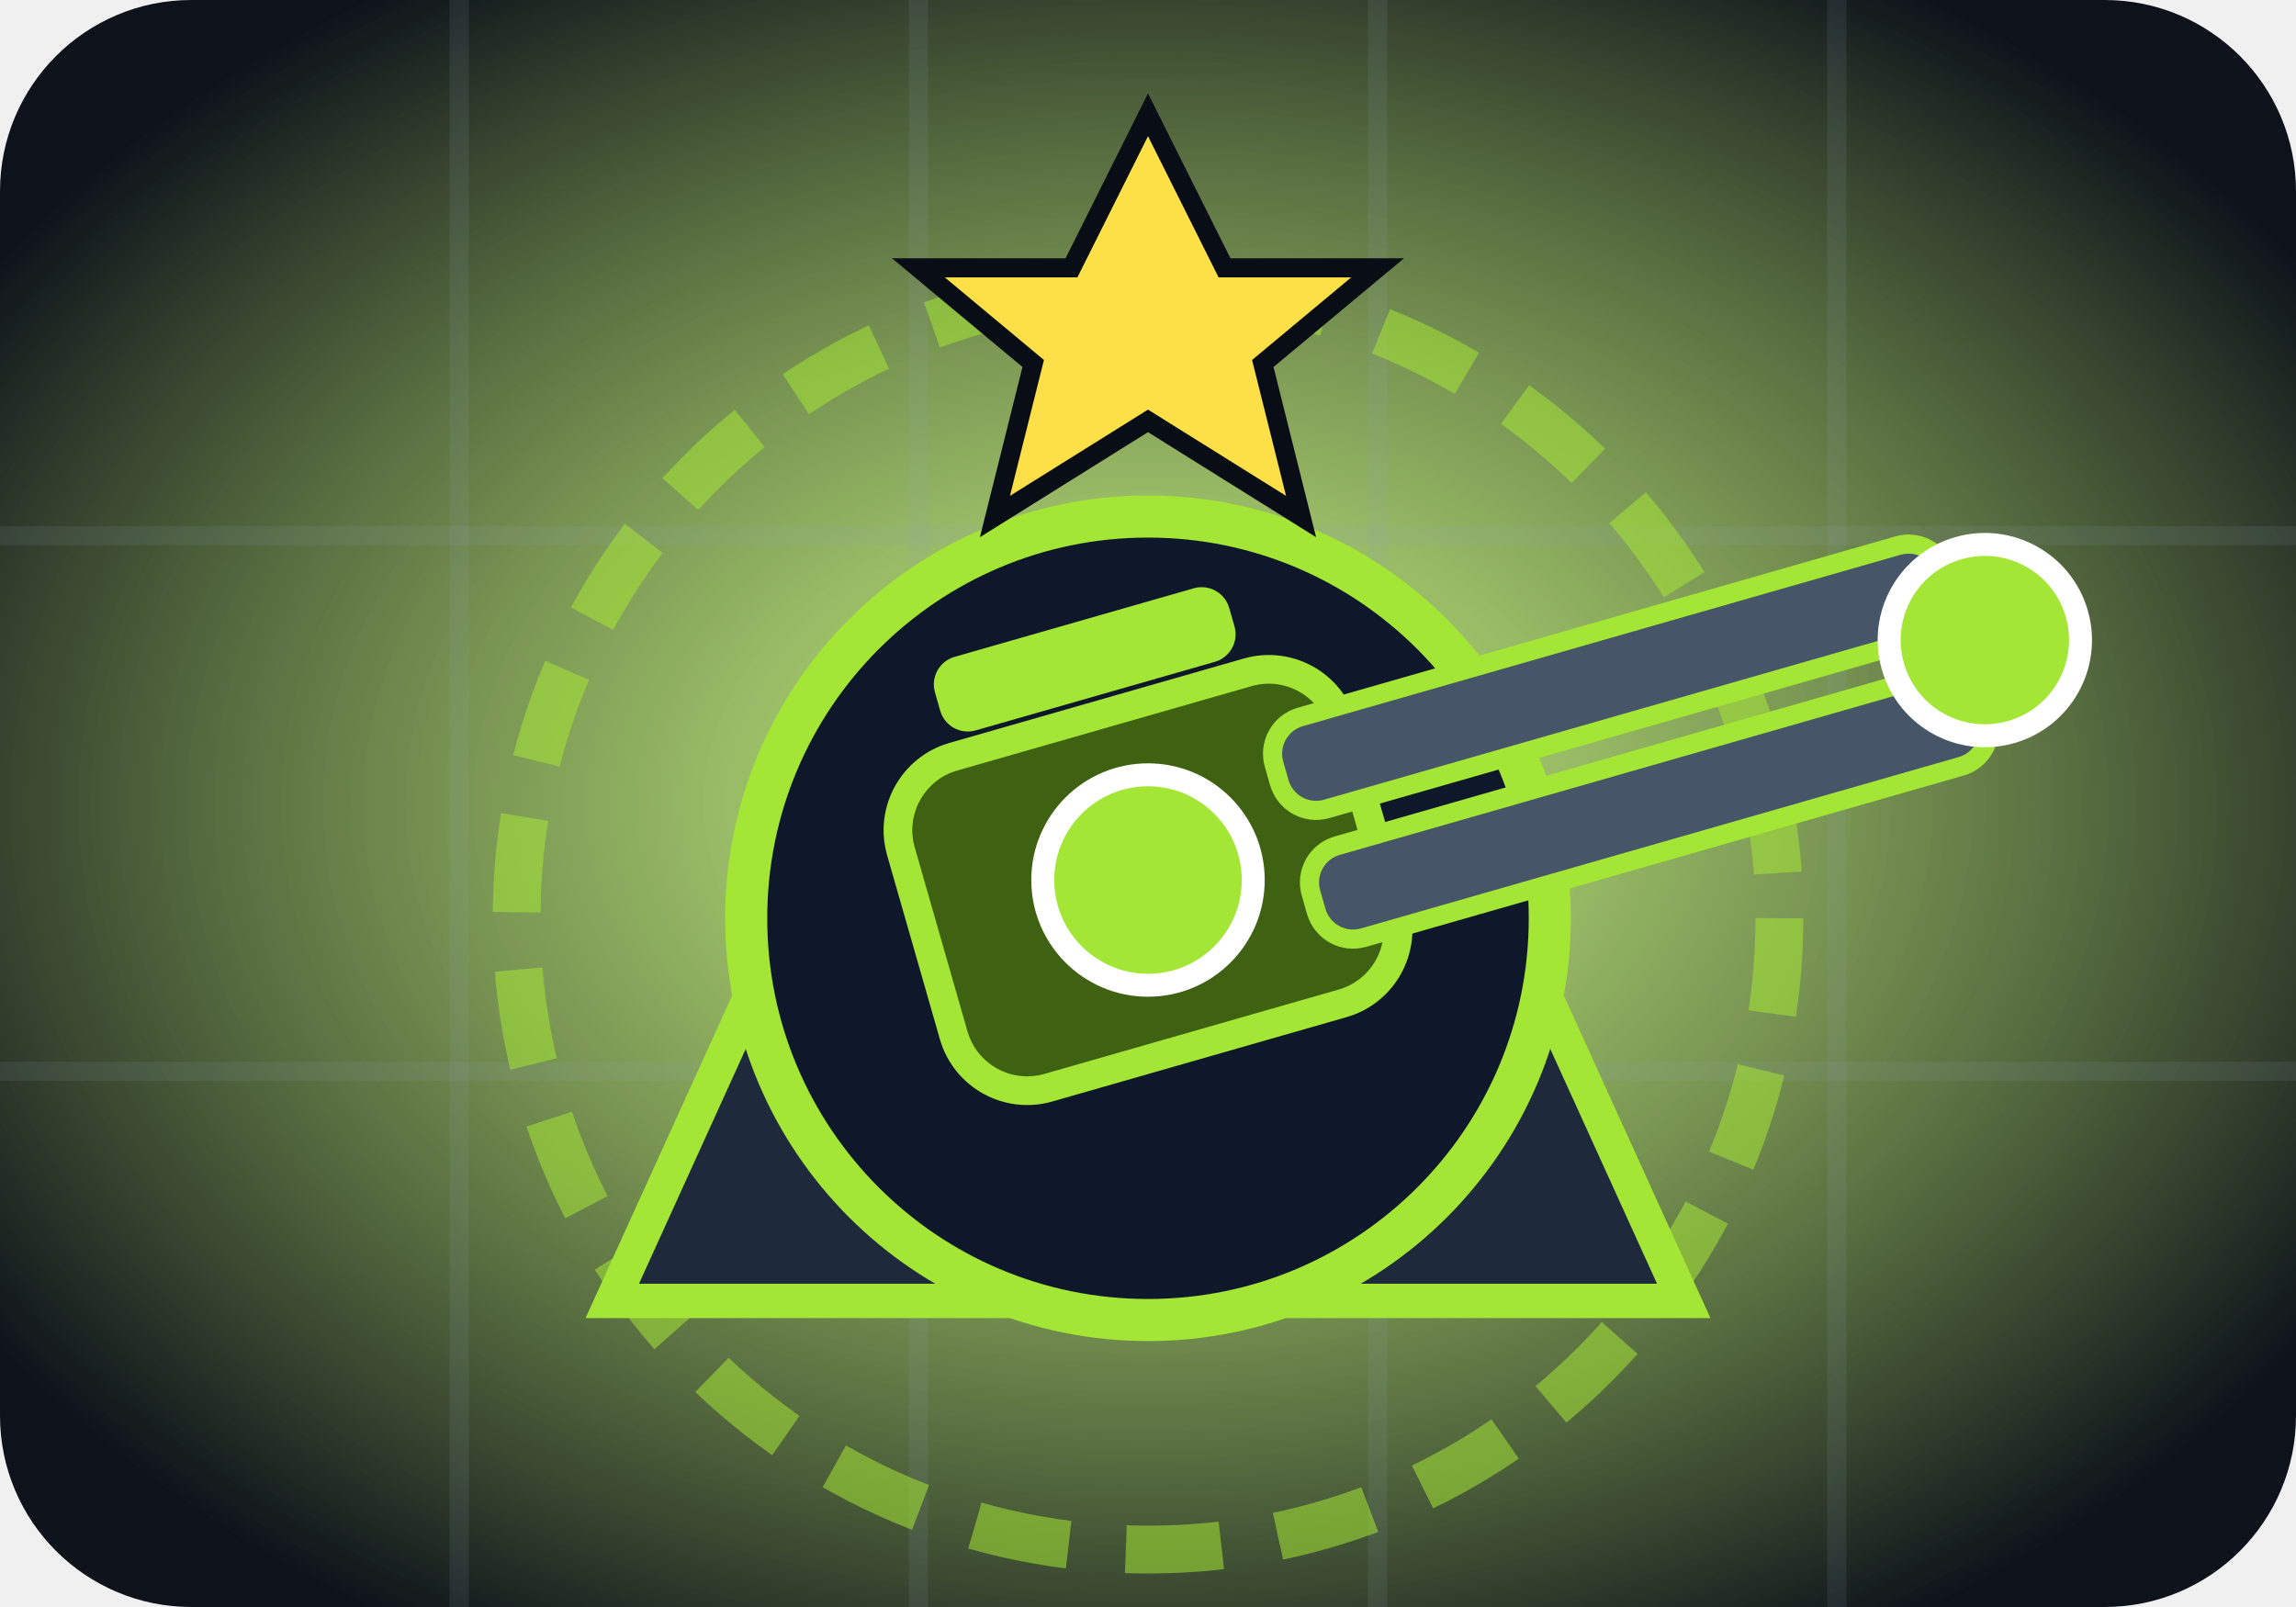
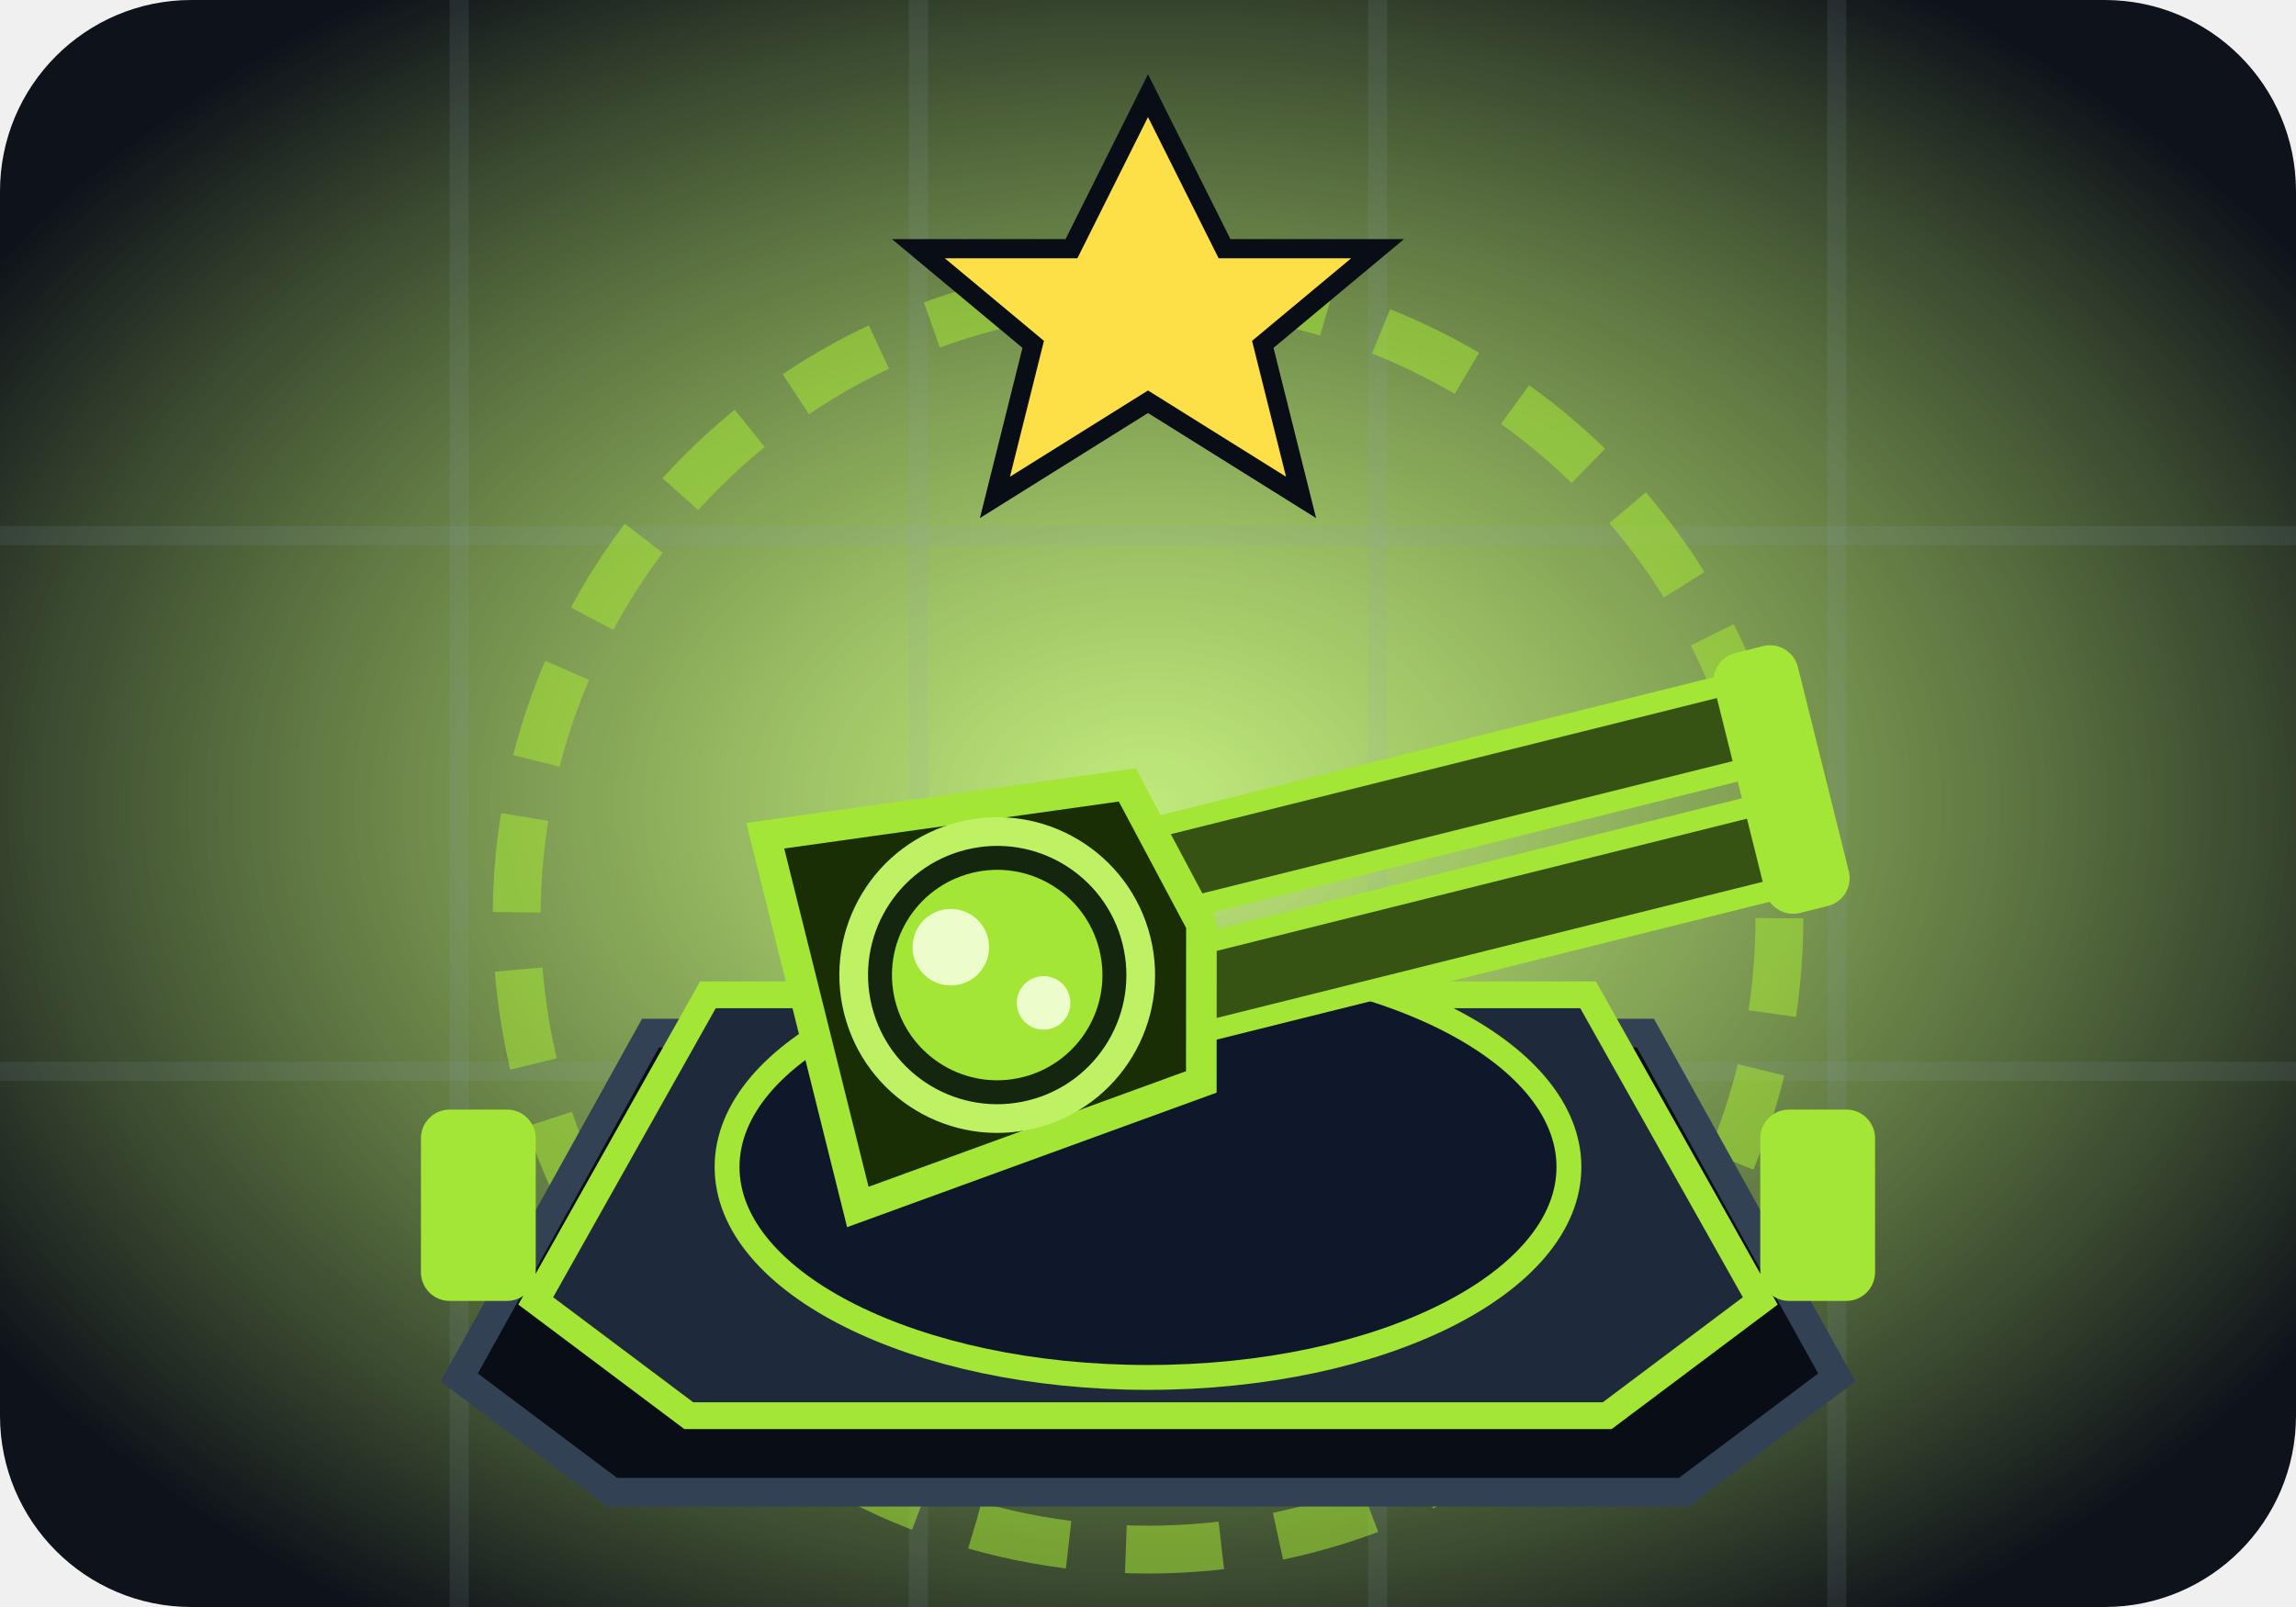
<svg xmlns="http://www.w3.org/2000/svg" viewBox="0 0 120 84" width="120" height="84">
  <defs>
    <radialGradient id="bg_poison_5" cx="50%" cy="50%" r="60%">
-       <stop offset="0%" stop-color="#a3e635" stop-opacity="0.58" />
+       <stop offset="0%" stop-color="#a3e635" stop-opacity="0.62" />
      <stop offset="100%" stop-color="#090d16" stop-opacity="0.98" />
    </radialGradient>
  </defs>
  <rect width="120" height="84" rx="10" fill="url(#bg_poison_5)" />
  <g stroke="rgba(148,163,184,0.12)" stroke-width="1">
    <line x1="24" y1="0" x2="24" y2="84" />
    <line x1="48" y1="0" x2="48" y2="84" />
    <line x1="72" y1="0" x2="72" y2="84" />
    <line x1="96" y1="0" x2="96" y2="84" />
    <line x1="0" y1="28" x2="120" y2="28" />
    <line x1="0" y1="56" x2="120" y2="56" />
  </g>
  <circle cx="60" cy="48" r="33" fill="none" stroke="#a3e635" stroke-width="2.5" stroke-opacity="0.55" stroke-dasharray="5 3" />
-   <polygon points="32,68 42,46 78,46 88,68" fill="#1e293b" stroke="#a3e635" stroke-width="1.8" />
-   <circle cx="60" cy="48" r="21" fill="#0f172a" stroke="#a3e635" stroke-width="2.2" />
-   <g transform="translate(60,46) rotate(-16)">
-     <rect x="-12" y="-9" width="24" height="18" rx="4" fill="#3f6212" stroke="#a3e635" stroke-width="1.5" />
-     <rect x="8" y="-6" width="36.5" height="5" rx="2" fill="#475569" stroke="#a3e635" stroke-width="1" />
-     <rect x="8" y="1" width="36.5" height="5" rx="2" fill="#475569" stroke="#a3e635" stroke-width="1" />
-     <rect x="-8" y="-14" width="16" height="4" rx="1.5" fill="#a3e635" />
-     <circle cx="45.5" cy="0" r="5" fill="#a3e635" stroke="#fff" stroke-width="1.2" />
+   <polygon points="24,72 34,54 86,54 96,72 88,78 32,78" fill="#090d16" stroke="#334155" stroke-width="1.5" />
+   <polygon points="28,68 37,52 83,52 92,68 84,74 36,74" fill="#1e293b" stroke="#a3e635" stroke-width="1.4" />
+   <ellipse cx="60" cy="61" rx="22" ry="11" fill="#0f172a" stroke="#a3e635" stroke-width="1.3" />
+   <rect x="22" y="58" width="6" height="10" rx="1.5" fill="#a3e635" />
+   <rect x="92" y="58" width="6" height="10" rx="1.5" fill="#a3e635" />
+   <g transform="translate(56,50) rotate(-14)">
+     <rect x="4" y="-5.5" width="34" height="4.5" rx="1.5" fill="#365314" stroke="#a3e635" stroke-width="1.1" />
+     <rect x="4" y="1" width="34" height="4.5" rx="1.5" fill="#365314" stroke="#a3e635" stroke-width="1.1" />
+     <rect x="36" y="-7" width="4.5" height="14" rx="1.5" fill="#a3e635" />
+     <polygon points="-14,-10 5,-8 7,0 5,8 -14,10" fill="#1a2e05" stroke="#a3e635" stroke-width="1.6" />
+     <circle cx="-4" cy="0" r="7.5" fill="#14260d" stroke="#bef264" stroke-width="1.5" />
+     <circle cx="-4" cy="0" r="5.5" fill="#a3e635" />
+     <circle cx="-6" cy="-2" r="2" fill="#ecfccb" />
+     <circle cx="-2" cy="2" r="1.4" fill="#ecfccb" />
  </g>
-   <circle cx="60" cy="46" r="5.5" fill="#a3e635" stroke="#ffffff" stroke-width="1.2" />
-   <polygon points="60,6 64,14 72,14 66,19 68,27 60,22 52,27 54,19 48,14 56,14" fill="#fde047" stroke="#090d16" stroke-width="1" />
+   <polygon points="60,5 64,13 72,13 66,18 68,26 60,21 52,26 54,18 48,13 56,13" fill="#fde047" stroke="#090d16" stroke-width="1" />
</svg>
